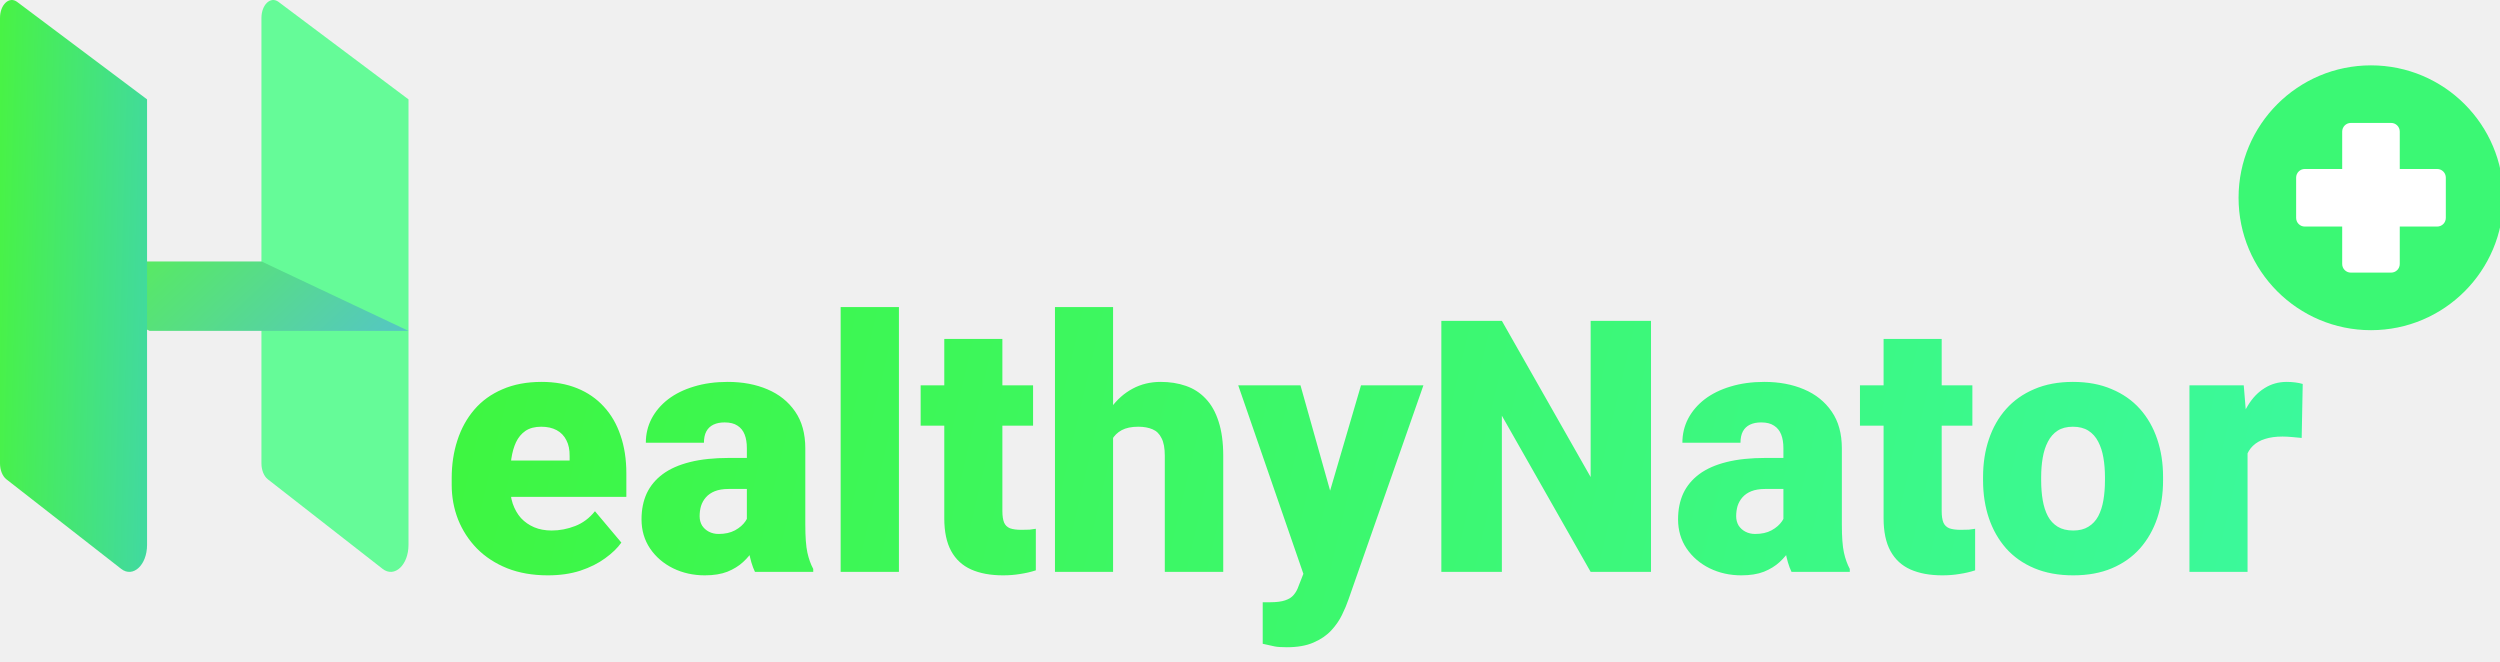
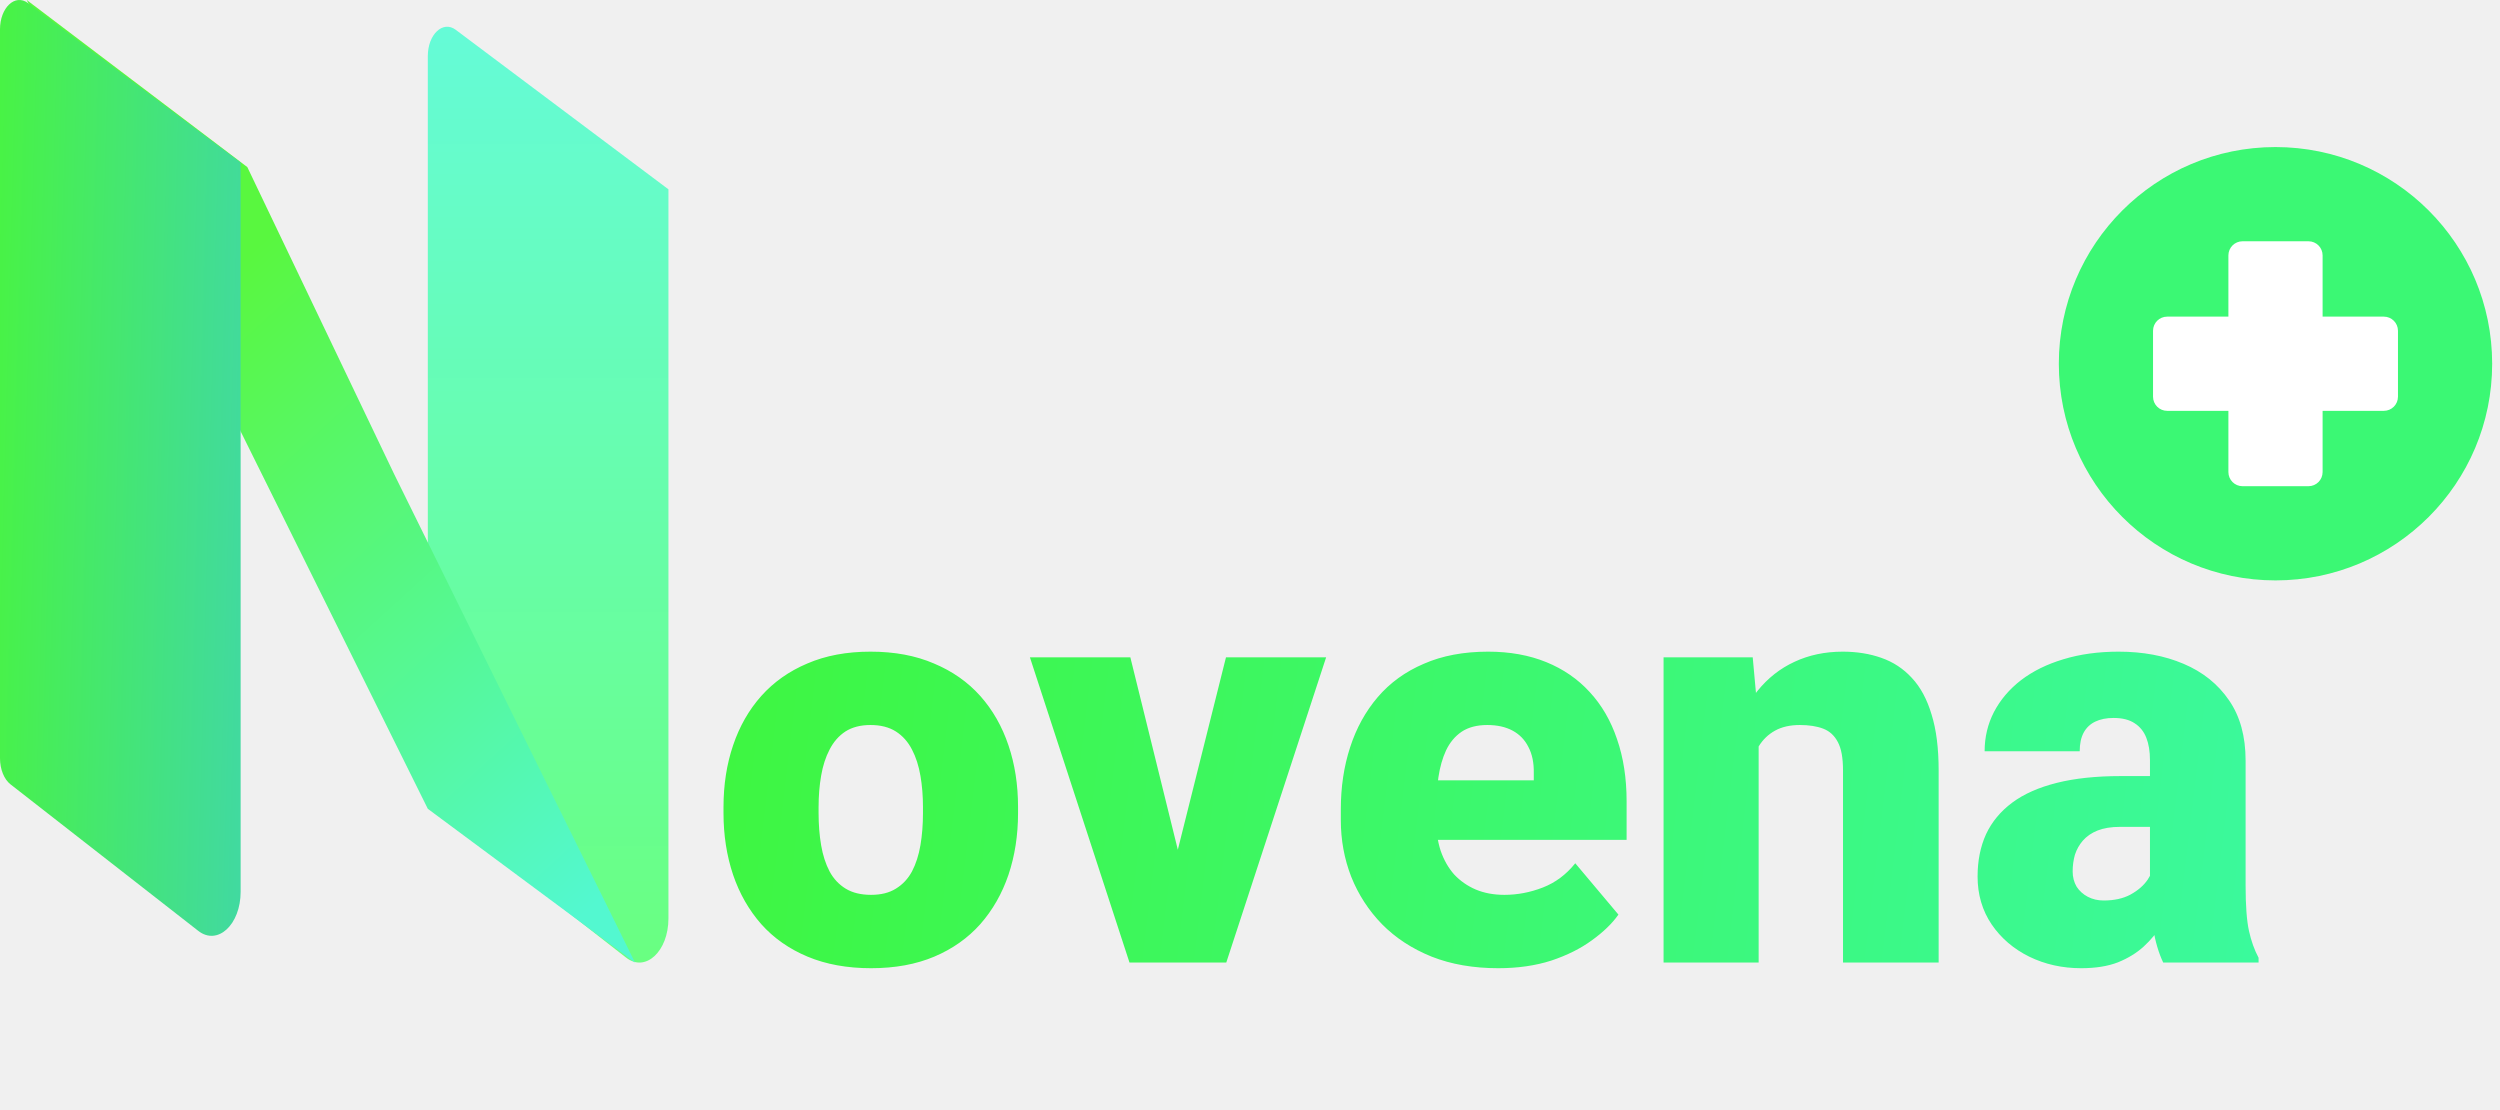
- <svg xmlns="http://www.w3.org/2000/svg" width="306" height="81" viewBox="0 0 306 81" fill="none">
-   <g clip-path="url(#clip0_18_98)">
-     <circle cx="290.207" cy="24.207" r="16.207" fill="#3BF874" />
-     <rect x="286.684" y="15.047" width="7.047" height="18.321" rx="1.057" fill="white" />
-     <rect x="299.368" y="20.684" width="7.047" height="18.321" rx="1.057" transform="rotate(90 299.368 20.684)" fill="white" />
-     <path d="M67.063 70.422C65.206 70.422 63.546 70.134 62.083 69.557C60.619 68.966 59.381 68.157 58.368 67.13C57.37 66.103 56.603 64.921 56.068 63.585C55.548 62.248 55.287 60.834 55.287 59.343V58.541C55.287 56.867 55.519 55.319 55.984 53.898C56.448 52.463 57.137 51.211 58.052 50.142C58.966 49.072 60.113 48.242 61.492 47.652C62.87 47.047 64.474 46.744 66.303 46.744C67.921 46.744 69.37 47.004 70.65 47.525C71.931 48.045 73.014 48.791 73.9 49.762C74.801 50.733 75.483 51.907 75.948 53.286C76.426 54.665 76.665 56.212 76.665 57.929V60.82H58.01V56.367H69.722V55.819C69.736 55.059 69.602 54.412 69.321 53.877C69.054 53.342 68.66 52.934 68.139 52.653C67.619 52.372 66.986 52.231 66.24 52.231C65.466 52.231 64.826 52.4 64.32 52.737C63.827 53.075 63.44 53.539 63.159 54.13C62.892 54.707 62.702 55.375 62.589 56.135C62.477 56.895 62.42 57.697 62.42 58.541V59.343C62.42 60.187 62.533 60.954 62.758 61.643C62.997 62.333 63.335 62.923 63.771 63.416C64.221 63.894 64.756 64.267 65.375 64.534C66.008 64.802 66.725 64.935 67.527 64.935C68.498 64.935 69.455 64.752 70.397 64.386C71.34 64.021 72.149 63.416 72.824 62.572L76.053 66.412C75.589 67.074 74.927 67.714 74.069 68.333C73.225 68.952 72.212 69.458 71.03 69.852C69.849 70.232 68.526 70.422 67.063 70.422ZM91.416 64.26V54.848C91.416 54.201 91.325 53.645 91.142 53.181C90.959 52.716 90.671 52.358 90.277 52.104C89.883 51.837 89.355 51.703 88.694 51.703C88.159 51.703 87.702 51.795 87.322 51.978C86.942 52.161 86.654 52.435 86.457 52.801C86.26 53.167 86.162 53.631 86.162 54.194H79.05C79.05 53.138 79.282 52.161 79.746 51.26C80.224 50.346 80.9 49.551 81.772 48.876C82.658 48.2 83.713 47.68 84.938 47.314C86.176 46.934 87.554 46.744 89.074 46.744C90.889 46.744 92.507 47.047 93.927 47.652C95.362 48.257 96.495 49.164 97.325 50.374C98.155 51.57 98.57 53.075 98.57 54.89V64.239C98.57 65.73 98.655 66.863 98.823 67.636C98.992 68.396 99.231 69.064 99.541 69.641V70H92.408C92.07 69.297 91.817 68.438 91.648 67.425C91.494 66.398 91.416 65.343 91.416 64.26ZM92.281 56.051L92.324 59.849H89.179C88.518 59.849 87.955 59.941 87.491 60.124C87.041 60.306 86.675 60.56 86.394 60.883C86.126 61.193 85.929 61.545 85.803 61.938C85.69 62.333 85.634 62.748 85.634 63.184C85.634 63.606 85.732 63.986 85.929 64.323C86.14 64.647 86.422 64.9 86.773 65.083C87.125 65.266 87.519 65.357 87.955 65.357C88.743 65.357 89.411 65.21 89.96 64.914C90.523 64.605 90.952 64.232 91.247 63.796C91.543 63.359 91.691 62.952 91.691 62.572L93.252 65.484C92.971 66.047 92.647 66.616 92.281 67.193C91.93 67.77 91.487 68.305 90.952 68.797C90.431 69.275 89.791 69.669 89.031 69.979C88.272 70.274 87.35 70.422 86.267 70.422C84.86 70.422 83.566 70.134 82.384 69.557C81.216 68.98 80.281 68.178 79.577 67.151C78.874 66.11 78.522 64.914 78.522 63.563C78.522 62.382 78.733 61.327 79.155 60.398C79.591 59.469 80.246 58.682 81.118 58.034C81.99 57.387 83.102 56.895 84.452 56.557C85.803 56.219 87.392 56.051 89.222 56.051H92.281ZM110.029 37.585V70H102.896V37.585H110.029ZM126.448 47.166V52.104H112.688V47.166H126.448ZM115.58 41.489H122.691V62.55C122.691 63.156 122.762 63.627 122.902 63.964C123.043 64.288 123.282 64.52 123.62 64.661C123.972 64.787 124.436 64.851 125.013 64.851C125.421 64.851 125.758 64.844 126.026 64.83C126.293 64.802 126.546 64.766 126.785 64.724V69.81C126.18 70.007 125.547 70.155 124.886 70.253C124.225 70.366 123.521 70.422 122.776 70.422C121.256 70.422 119.955 70.183 118.872 69.705C117.802 69.226 116.986 68.474 116.424 67.447C115.861 66.419 115.58 65.083 115.58 63.437V41.489ZM136.24 37.585V70H129.128V37.585H136.24ZM135.396 57.802L133.728 57.844C133.728 56.241 133.925 54.763 134.319 53.413C134.713 52.062 135.276 50.887 136.008 49.889C136.739 48.89 137.618 48.116 138.645 47.567C139.673 47.019 140.812 46.744 142.064 46.744C143.19 46.744 144.217 46.906 145.145 47.23C146.088 47.553 146.897 48.074 147.572 48.791C148.262 49.509 148.789 50.444 149.155 51.598C149.535 52.752 149.725 54.158 149.725 55.819V70H142.571V55.776C142.571 54.848 142.437 54.13 142.17 53.624C141.916 53.103 141.551 52.745 141.072 52.547C140.594 52.337 140.01 52.231 139.321 52.231C138.491 52.231 137.815 52.372 137.295 52.653C136.774 52.934 136.373 53.328 136.092 53.835C135.825 54.327 135.642 54.911 135.543 55.586C135.445 56.262 135.396 57 135.396 57.802ZM160.677 67.32L166.586 47.166H174.226L165.046 73.398C164.849 73.975 164.589 74.594 164.265 75.255C163.941 75.93 163.498 76.57 162.935 77.175C162.373 77.78 161.648 78.272 160.762 78.652C159.89 79.032 158.806 79.222 157.512 79.222C156.822 79.222 156.316 79.187 155.992 79.117C155.683 79.06 155.205 78.955 154.557 78.8V73.714C154.74 73.714 154.895 73.714 155.022 73.714C155.162 73.714 155.317 73.714 155.486 73.714C156.246 73.714 156.851 73.637 157.301 73.482C157.765 73.327 158.117 73.102 158.356 72.807C158.609 72.511 158.806 72.153 158.947 71.731L160.677 67.32ZM159.179 47.166L163.674 63.141L164.455 70.675H159.686L151.561 47.166H159.179ZM202.082 39.273V70H194.696L183.828 50.88V70H176.42V39.273H183.828L194.696 58.393V39.273H202.082ZM218.289 64.26V54.848C218.289 54.201 218.198 53.645 218.015 53.181C217.832 52.716 217.544 52.358 217.15 52.104C216.756 51.837 216.228 51.703 215.567 51.703C215.033 51.703 214.575 51.795 214.195 51.978C213.816 52.161 213.527 52.435 213.33 52.801C213.133 53.167 213.035 53.631 213.035 54.194H205.923C205.923 53.138 206.155 52.161 206.619 51.26C207.098 50.346 207.773 49.551 208.645 48.876C209.532 48.2 210.587 47.68 211.811 47.314C213.049 46.934 214.428 46.744 215.947 46.744C217.762 46.744 219.38 47.047 220.801 47.652C222.236 48.257 223.368 49.164 224.198 50.374C225.028 51.57 225.443 53.075 225.443 54.89V64.239C225.443 65.73 225.528 66.863 225.697 67.636C225.866 68.396 226.105 69.064 226.414 69.641V70H219.281C218.944 69.297 218.69 68.438 218.522 67.425C218.367 66.398 218.289 65.343 218.289 64.26ZM219.155 56.051L219.197 59.849H216.053C215.391 59.849 214.829 59.941 214.364 60.124C213.914 60.306 213.548 60.56 213.267 60.883C213 61.193 212.803 61.545 212.676 61.938C212.563 62.333 212.507 62.748 212.507 63.184C212.507 63.606 212.606 63.986 212.803 64.323C213.014 64.647 213.295 64.9 213.647 65.083C213.998 65.266 214.392 65.357 214.829 65.357C215.616 65.357 216.285 65.21 216.833 64.914C217.396 64.605 217.825 64.232 218.121 63.796C218.416 63.359 218.564 62.952 218.564 62.572L220.125 65.484C219.844 66.047 219.52 66.616 219.155 67.193C218.803 67.77 218.36 68.305 217.825 68.797C217.305 69.275 216.665 69.669 215.905 69.979C215.145 70.274 214.224 70.422 213.14 70.422C211.733 70.422 210.439 70.134 209.257 69.557C208.09 68.98 207.154 68.178 206.45 67.151C205.747 66.11 205.395 64.914 205.395 63.563C205.395 62.382 205.606 61.327 206.028 60.398C206.465 59.469 207.119 58.682 207.991 58.034C208.863 57.387 209.975 56.895 211.325 56.557C212.676 56.219 214.266 56.051 216.095 56.051H219.155ZM241.419 47.166V52.104H227.659V47.166H241.419ZM230.551 41.489H237.662V62.55C237.662 63.156 237.733 63.627 237.873 63.964C238.014 64.288 238.253 64.52 238.591 64.661C238.943 64.787 239.407 64.851 239.984 64.851C240.392 64.851 240.729 64.844 240.997 64.83C241.264 64.802 241.517 64.766 241.756 64.724V69.81C241.151 70.007 240.518 70.155 239.857 70.253C239.196 70.366 238.492 70.422 237.747 70.422C236.227 70.422 234.926 70.183 233.843 69.705C232.773 69.226 231.957 68.474 231.395 67.447C230.832 66.419 230.551 65.083 230.551 63.437V41.489ZM242.727 58.815V58.372C242.727 56.698 242.966 55.157 243.445 53.75C243.923 52.33 244.626 51.098 245.555 50.057C246.484 49.016 247.63 48.207 248.995 47.63C250.36 47.04 251.935 46.744 253.722 46.744C255.523 46.744 257.106 47.04 258.47 47.63C259.849 48.207 261.003 49.016 261.931 50.057C262.86 51.098 263.563 52.33 264.042 53.75C264.52 55.157 264.759 56.698 264.759 58.372V58.815C264.759 60.475 264.52 62.016 264.042 63.437C263.563 64.844 262.86 66.075 261.931 67.13C261.003 68.171 259.856 68.98 258.491 69.557C257.127 70.134 255.551 70.422 253.764 70.422C251.977 70.422 250.395 70.134 249.016 69.557C247.637 68.98 246.484 68.171 245.555 67.13C244.626 66.075 243.923 64.844 243.445 63.437C242.966 62.016 242.727 60.475 242.727 58.815ZM249.839 58.372V58.815C249.839 59.673 249.902 60.475 250.029 61.221C250.156 61.967 250.367 62.621 250.662 63.184C250.957 63.732 251.358 64.161 251.865 64.471C252.371 64.78 253.004 64.935 253.764 64.935C254.51 64.935 255.129 64.78 255.621 64.471C256.128 64.161 256.529 63.732 256.824 63.184C257.12 62.621 257.331 61.967 257.457 61.221C257.584 60.475 257.647 59.673 257.647 58.815V58.372C257.647 57.542 257.584 56.761 257.457 56.03C257.331 55.284 257.12 54.63 256.824 54.067C256.529 53.49 256.128 53.04 255.621 52.716C255.115 52.393 254.482 52.231 253.722 52.231C252.976 52.231 252.35 52.393 251.844 52.716C251.351 53.04 250.957 53.49 250.662 54.067C250.367 54.63 250.156 55.284 250.029 56.03C249.902 56.761 249.839 57.542 249.839 58.372ZM275.1 52.822V70H267.988V47.166H274.635L275.1 52.822ZM281.853 46.997L281.726 53.603C281.445 53.575 281.065 53.539 280.587 53.497C280.108 53.455 279.707 53.434 279.384 53.434C278.554 53.434 277.836 53.532 277.231 53.729C276.64 53.912 276.148 54.194 275.754 54.574C275.374 54.939 275.093 55.404 274.91 55.966C274.741 56.529 274.664 57.183 274.678 57.929L273.39 57.085C273.39 55.551 273.538 54.158 273.833 52.906C274.143 51.64 274.579 50.55 275.142 49.635C275.705 48.707 276.387 47.996 277.189 47.504C277.991 46.997 278.891 46.744 279.89 46.744C280.242 46.744 280.587 46.765 280.924 46.807C281.276 46.85 281.585 46.913 281.853 46.997Z" fill="url(#paint0_linear_18_98)" />
-     <path fill-rule="evenodd" clip-rule="evenodd" d="M32 2.201C32 0.571 33.128 -0.492 34.091 0.23L50 12.162V66.698C50 69.166 48.279 70.759 46.832 69.63L32.786 58.669C32.303 58.293 32 57.538 32 56.715V2.201Z" fill="#65FB98" />
-     <path d="M0 32H32.001L50.001 40.5H18.325L0 32Z" fill="url(#paint1_linear_18_98)" />
-     <path fill-rule="evenodd" clip-rule="evenodd" d="M0 2.201C0 0.571 1.128 -0.492 2.091 0.23L18 12.162V66.698C18 69.166 16.279 70.759 14.832 69.63L0.786 58.669C0.303 58.293 0 57.538 0 56.715V2.201Z" fill="url(#paint2_linear_18_98)" />
+ <svg xmlns="http://www.w3.org/2000/svg" width="187" height="83" viewBox="0 0 187 83" fill="none">
+   <path d="M54.118 60.815V60.372C54.118 58.698 54.358 57.157 54.836 55.75C55.314 54.33 56.018 53.098 56.946 52.057C57.875 51.016 59.022 50.207 60.386 49.63C61.751 49.04 63.327 48.744 65.113 48.744C66.914 48.744 68.497 49.04 69.862 49.63C71.24 50.207 72.394 51.016 73.323 52.057C74.251 53.098 74.954 54.33 75.433 55.75C75.911 57.157 76.15 58.698 76.15 60.372V60.815C76.15 62.475 75.911 64.016 75.433 65.437C74.954 66.844 74.251 68.075 73.323 69.13C72.394 70.171 71.247 70.98 69.883 71.557C68.518 72.134 66.942 72.422 65.156 72.422C63.369 72.422 61.786 72.134 60.407 71.557C59.029 70.98 57.875 70.171 56.946 69.13C56.018 68.075 55.314 66.844 54.836 65.437C54.358 64.016 54.118 62.475 54.118 60.815ZM61.23 60.372V60.815C61.23 61.673 61.294 62.475 61.42 63.221C61.547 63.967 61.758 64.621 62.053 65.184C62.349 65.732 62.75 66.161 63.256 66.471C63.763 66.78 64.396 66.935 65.156 66.935C65.901 66.935 66.52 66.78 67.013 66.471C67.519 66.161 67.92 65.732 68.216 65.184C68.511 64.621 68.722 63.967 68.849 63.221C68.975 62.475 69.038 61.673 69.038 60.815V60.372C69.038 59.542 68.975 58.761 68.849 58.03C68.722 57.284 68.511 56.63 68.216 56.067C67.92 55.49 67.519 55.04 67.013 54.716C66.506 54.393 65.873 54.231 65.113 54.231C64.368 54.231 63.742 54.393 63.235 54.716C62.743 55.04 62.349 55.49 62.053 56.067C61.758 56.63 61.547 57.284 61.42 58.03C61.294 58.761 61.23 59.542 61.23 60.372ZM87.209 67.125L91.704 49.166H99.195L91.725 72H87.293L87.209 67.125ZM84.549 49.166L88.981 67.125L88.939 72H84.486L77.037 49.166H84.549ZM112.068 72.422C110.211 72.422 108.551 72.134 107.088 71.557C105.625 70.966 104.387 70.157 103.374 69.13C102.375 68.103 101.608 66.921 101.073 65.585C100.553 64.248 100.293 62.834 100.293 61.343V60.541C100.293 58.867 100.525 57.319 100.989 55.898C101.453 54.463 102.143 53.211 103.057 52.142C103.972 51.072 105.118 50.242 106.497 49.652C107.876 49.047 109.48 48.744 111.309 48.744C112.926 48.744 114.376 49.004 115.656 49.525C116.936 50.045 118.019 50.791 118.906 51.762C119.806 52.733 120.488 53.907 120.953 55.286C121.431 56.665 121.67 58.212 121.67 59.929V62.82H103.015V58.367H114.727V57.819C114.741 57.059 114.608 56.412 114.326 55.877C114.059 55.342 113.665 54.934 113.145 54.653C112.624 54.372 111.991 54.231 111.245 54.231C110.471 54.231 109.831 54.4 109.325 54.737C108.832 55.075 108.445 55.539 108.164 56.13C107.897 56.707 107.707 57.375 107.594 58.135C107.482 58.895 107.426 59.697 107.426 60.541V61.343C107.426 62.187 107.538 62.954 107.763 63.643C108.002 64.332 108.34 64.923 108.776 65.416C109.226 65.894 109.761 66.267 110.38 66.534C111.013 66.802 111.731 66.935 112.533 66.935C113.503 66.935 114.46 66.752 115.403 66.386C116.345 66.021 117.154 65.416 117.829 64.572L121.058 68.412C120.594 69.074 119.933 69.714 119.075 70.333C118.23 70.952 117.217 71.458 116.036 71.852C114.854 72.232 113.531 72.422 112.068 72.422ZM131.547 54.041V72H124.435V49.166H131.103L131.547 54.041ZM130.702 59.802L129.035 59.844C129.035 58.1 129.246 56.545 129.668 55.181C130.09 53.802 130.688 52.634 131.462 51.678C132.236 50.721 133.158 49.996 134.227 49.504C135.31 48.997 136.513 48.744 137.835 48.744C138.891 48.744 139.854 48.899 140.727 49.208C141.613 49.518 142.373 50.017 143.006 50.707C143.653 51.396 144.145 52.311 144.483 53.45C144.835 54.576 145.011 55.968 145.011 57.629V72H137.857V57.608C137.857 56.693 137.73 55.997 137.477 55.518C137.223 55.026 136.858 54.688 136.379 54.505C135.901 54.322 135.317 54.231 134.628 54.231C133.896 54.231 133.277 54.372 132.771 54.653C132.264 54.934 131.856 55.328 131.547 55.835C131.251 56.327 131.033 56.911 130.892 57.586C130.766 58.262 130.702 59 130.702 59.802ZM160.817 66.26V56.848C160.817 56.201 160.725 55.645 160.543 55.181C160.36 54.716 160.071 54.358 159.677 54.104C159.283 53.837 158.756 53.703 158.095 53.703C157.56 53.703 157.103 53.795 156.723 53.978C156.343 54.161 156.055 54.435 155.858 54.801C155.661 55.167 155.562 55.631 155.562 56.194H148.45C148.45 55.138 148.683 54.161 149.147 53.26C149.625 52.346 150.3 51.551 151.173 50.876C152.059 50.2 153.114 49.68 154.338 49.314C155.576 48.934 156.955 48.744 158.474 48.744C160.289 48.744 161.907 49.047 163.328 49.652C164.763 50.257 165.896 51.164 166.726 52.374C167.556 53.57 167.971 55.075 167.971 56.89V66.239C167.971 67.73 168.055 68.863 168.224 69.636C168.393 70.396 168.632 71.064 168.942 71.641V72H161.809C161.471 71.297 161.218 70.438 161.049 69.425C160.894 68.398 160.817 67.343 160.817 66.26ZM161.682 58.051L161.724 61.849H158.58C157.919 61.849 157.356 61.941 156.892 62.124C156.442 62.306 156.076 62.56 155.794 62.883C155.527 63.193 155.33 63.545 155.203 63.938C155.091 64.332 155.035 64.748 155.035 65.184C155.035 65.606 155.133 65.986 155.33 66.323C155.541 66.647 155.822 66.9 156.174 67.083C156.526 67.266 156.92 67.357 157.356 67.357C158.144 67.357 158.812 67.21 159.361 66.914C159.924 66.605 160.353 66.232 160.648 65.796C160.944 65.359 161.091 64.951 161.091 64.572L162.653 67.484C162.372 68.047 162.048 68.616 161.682 69.193C161.33 69.77 160.887 70.305 160.353 70.797C159.832 71.275 159.192 71.669 158.432 71.979C157.673 72.274 156.751 72.422 155.668 72.422C154.261 72.422 152.966 72.134 151.785 71.557C150.617 70.98 149.681 70.178 148.978 69.151C148.275 68.11 147.923 66.914 147.923 65.564C147.923 64.382 148.134 63.327 148.556 62.398C148.992 61.469 149.646 60.682 150.519 60.034C151.391 59.387 152.502 58.895 153.853 58.557C155.203 58.219 156.793 58.051 158.622 58.051H161.682Z" fill="url(#paint0_linear_188_91)" />
+   <g clip-path="url(#clip0_188_91)">
+     <path fill-rule="evenodd" clip-rule="evenodd" d="M32 4.201C32 2.571 33.128 1.508 34.091 2.23L50 14.162V68.698C50 71.166 48.279 72.759 46.832 71.63L32.786 60.669C32.303 60.293 32 59.538 32 58.715V4.201Z" fill="url(#paint1_linear_188_91)" />
+     <path d="M18.5 12.5L29.5 35.5L47.5 72L32.001 60.5L2 0L18.5 12.5Z" fill="url(#paint2_linear_188_91)" />
+     <path fill-rule="evenodd" clip-rule="evenodd" d="M0 2.201C0 0.571 1.128 -0.492 2.091 0.23L18 12.162V66.698C18 69.166 16.279 70.759 14.832 69.63L0.786 58.669C0.303 58.293 0 57.538 0 56.715V2.201Z" fill="url(#paint3_linear_188_91)" />
  </g>
+   <circle cx="170.207" cy="27.207" r="16.207" fill="#3BF874" />
+   <rect x="166.684" y="18.047" width="7.047" height="18.321" rx="1.057" fill="white" />
+   <rect x="179.368" y="23.684" width="7.047" height="18.321" rx="1.057" transform="rotate(90 179.368 23.684)" fill="white" />
  <defs>
-     <linearGradient id="paint0_linear_18_98" x1="33.222" y1="69.715" x2="298.072" y2="131.788" gradientUnits="userSpaceOnUse">
+     <linearGradient id="paint0_linear_188_91" x1="42.384" y1="71.715" x2="183.115" y2="88.567" gradientUnits="userSpaceOnUse">
      <stop stop-color="#3EF63A" />
      <stop offset="1" stop-color="#3AFAA9" />
    </linearGradient>
-     <linearGradient id="paint1_linear_18_98" x1="12" y1="23" x2="48" y2="62.5" gradientUnits="userSpaceOnUse">
+     <linearGradient id="paint1_linear_188_91" x1="41" y1="2" x2="41" y2="72" gradientUnits="userSpaceOnUse">
+       <stop stop-color="#65FBD7" />
+       <stop offset="1" stop-color="#69FF81" />
+     </linearGradient>
+     <linearGradient id="paint2_linear_188_91" x1="12" y1="25" x2="48" y2="64.5" gradientUnits="userSpaceOnUse">
      <stop stop-color="#59F73F" />
-       <stop offset="1" stop-color="#53B3F8" />
+       <stop offset="1" stop-color="#53F8D0" />
    </linearGradient>
-     <linearGradient id="paint2_linear_18_98" x1="-1.401" y1="-27.451" x2="39.951" y2="-26.307" gradientUnits="userSpaceOnUse">
+     <linearGradient id="paint3_linear_188_91" x1="-1.401" y1="-27.451" x2="39.951" y2="-26.307" gradientUnits="userSpaceOnUse">
      <stop stop-color="#49F63A" />
      <stop offset="1" stop-color="#3AC0FA" />
    </linearGradient>
-     <clipPath id="clip0_18_98">
-       <rect width="306" height="81" fill="white" />
+     <clipPath id="clip0_188_91">
+       <rect width="50" height="72" fill="white" />
    </clipPath>
  </defs>
</svg>
